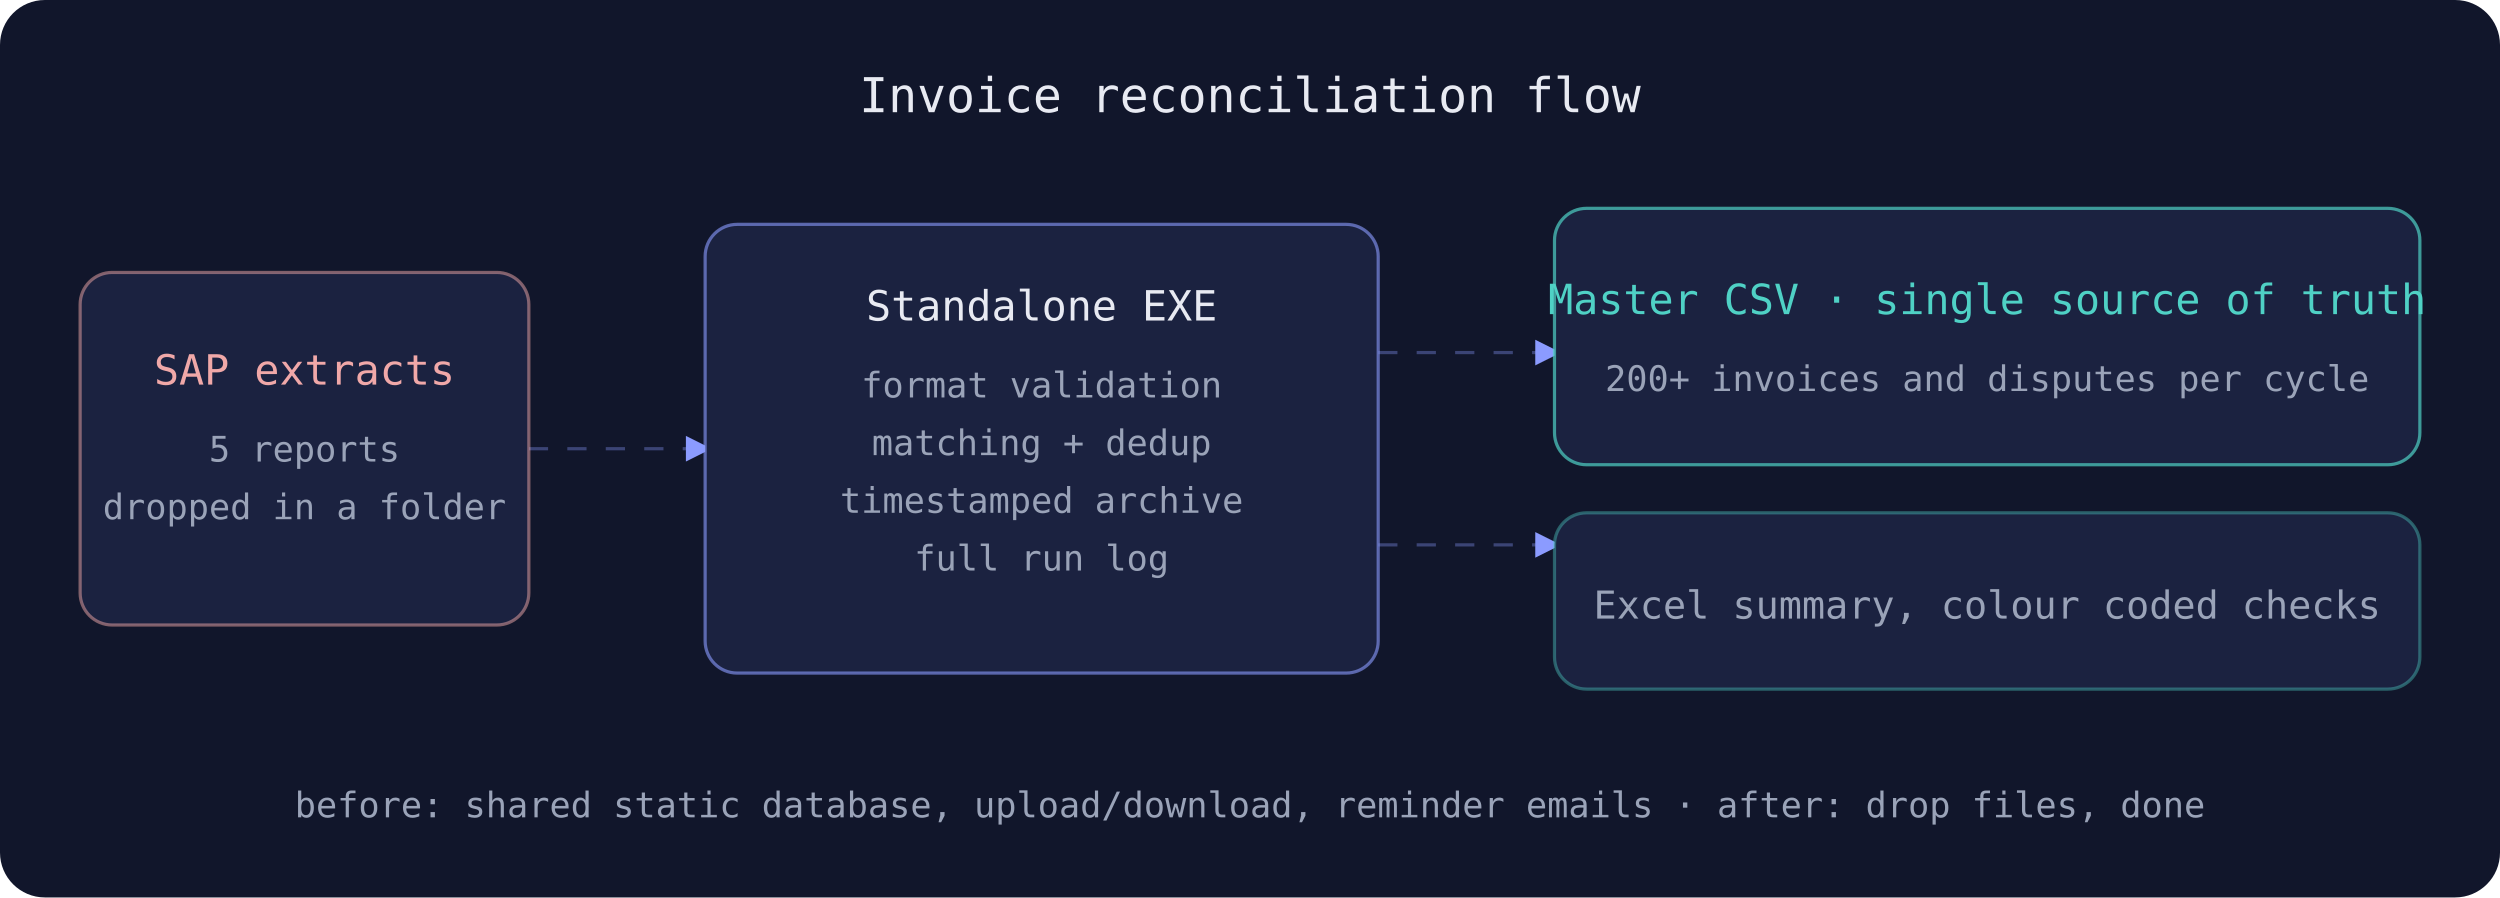
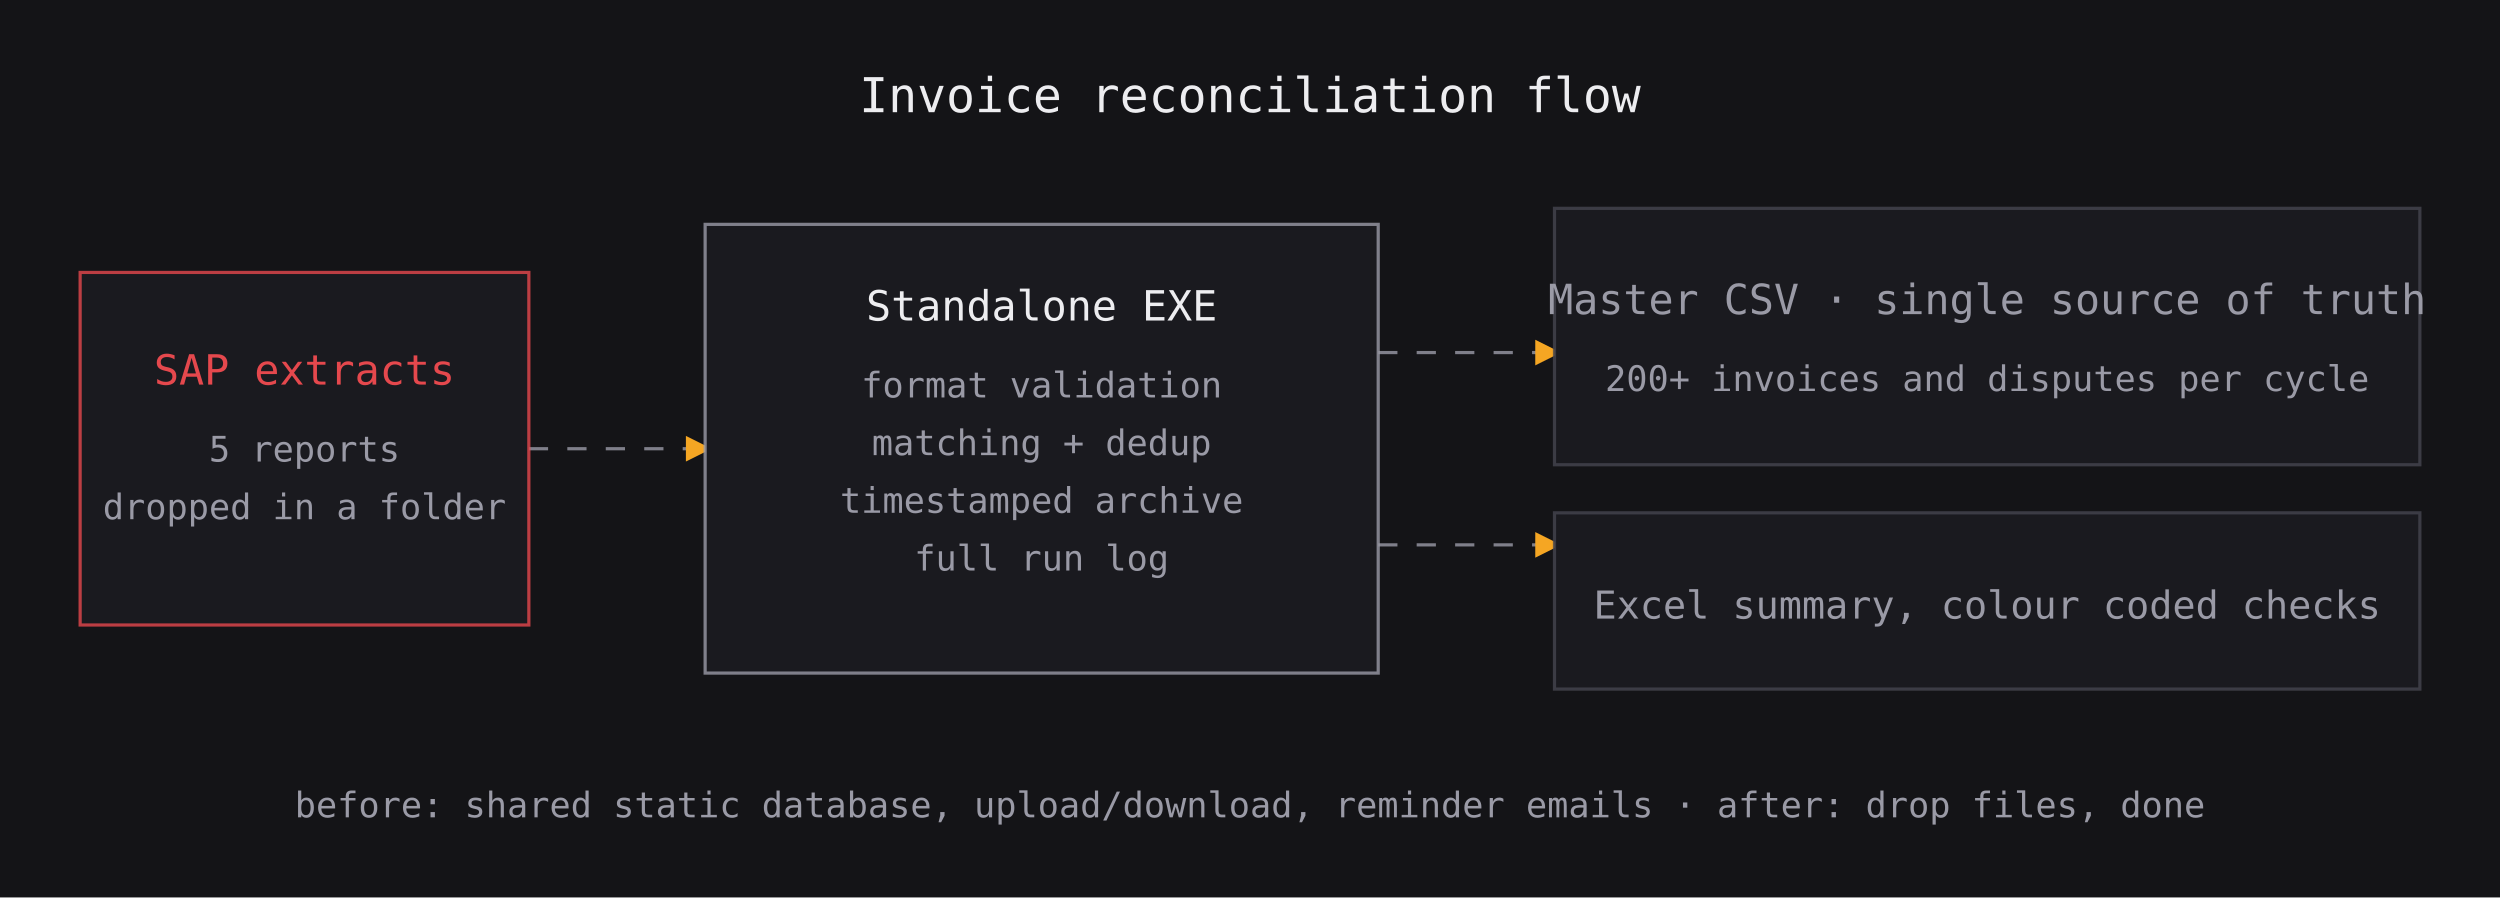
- <svg xmlns="http://www.w3.org/2000/svg" viewBox="0 0 780 280" font-family="JetBrains Mono, monospace" font-size="13">
+ <svg xmlns="http://www.w3.org/2000/svg" viewBox="0 0 780 280" font-family="IBM Plex Mono, monospace" font-size="13">
  <style>
- g[stroke] path{stroke-dasharray:6 6;animation:flow 1.6s linear infinite}
- @keyframes flow{to{stroke-dashoffset:-24}}
- rect[stroke="#4FD1C5"]{animation:glow 3s ease-in-out infinite}
- @keyframes glow{0%,100%{stroke-opacity:.4}50%{stroke-opacity:.9}}
- rect[stroke="#F0A8A8"]{animation:fade 3s ease-in-out infinite}
- @keyframes fade{0%,100%{stroke-opacity:.5}50%{stroke-opacity:.25}}
+ g[stroke] path{stroke-dasharray:6 6;}
+ rect[stroke="
+ rect[stroke="
</style>
-   <rect width="780" height="280" rx="14" fill="#11162B" />
+   <rect width="780" height="280" rx="0" fill="#141417" />
  <defs>
    <marker id="a" markerWidth="8" markerHeight="8" refX="6" refY="4" orient="auto">
-       <path d="M0 0L8 4L0 8z" fill="#8B9BFF" />
+       <path d="M0 0L8 4L0 8z" fill="#F5A623" />
    </marker>
  </defs>
-   <g stroke="#8B9BFF" stroke-opacity=".35" fill="none">
+   <g stroke="#9A9AA6" stroke-opacity="0.80" fill="none">
    <path d="M165 140h55" marker-end="url(#a)" />
    <path d="M430 110l55 0" marker-end="url(#a)" />
    <path d="M430 170l55 0" marker-end="url(#a)" />
  </g>
-   <rect x="25" y="85" width="140" height="110" rx="10" fill="#1B2240" stroke="#F0A8A8" stroke-opacity=".5" />
-   <text x="95" y="120" fill="#F0A8A8" text-anchor="middle">SAP extracts</text>
-   <text x="95" y="144" fill="#9AA3B8" text-anchor="middle" font-size="11">5 reports</text>
-   <text x="95" y="162" fill="#9AA3B8" text-anchor="middle" font-size="11">dropped in a folder</text>
-   <rect x="220" y="70" width="210" height="140" rx="10" fill="#1B2240" stroke="#8B9BFF" stroke-opacity=".6" />
-   <text x="325" y="100" fill="#E8EAF2" text-anchor="middle">Standalone EXE</text>
-   <text x="325" y="124" fill="#9AA3B8" text-anchor="middle" font-size="11">format validation</text>
-   <text x="325" y="142" fill="#9AA3B8" text-anchor="middle" font-size="11">matching + dedup</text>
-   <text x="325" y="160" fill="#9AA3B8" text-anchor="middle" font-size="11">timestamped archive</text>
-   <text x="325" y="178" fill="#9AA3B8" text-anchor="middle" font-size="11">full run log</text>
-   <rect x="485" y="65" width="270" height="80" rx="10" fill="#1B2240" stroke="#4FD1C5" stroke-opacity=".7" />
-   <text x="620" y="98" fill="#4FD1C5" text-anchor="middle">Master CSV · single source of truth</text>
-   <text x="620" y="122" fill="#9AA3B8" text-anchor="middle" font-size="11">200+ invoices and disputes per cycle</text>
-   <rect x="485" y="160" width="270" height="55" rx="10" fill="#1B2240" stroke="#4FD1C5" stroke-opacity=".4" />
-   <text x="620" y="193" fill="#9AA3B8" text-anchor="middle" font-size="12">Excel summary, colour coded checks</text>
-   <text x="390" y="35" fill="#E8EAF2" text-anchor="middle" font-size="15">Invoice reconciliation flow</text>
-   <text x="390" y="255" fill="#9AA3B8" text-anchor="middle" font-size="11">before: shared static database, upload/download, reminder emails · after: drop files, done</text>
+   <rect x="25" y="85" width="140" height="110" rx="0" fill="#1A1A1F" stroke="#E5484D" stroke-opacity="0.80" />
+   <text x="95" y="120" fill="#E5484D" text-anchor="middle">SAP extracts</text>
+   <text x="95" y="144" fill="#9A9AA6" text-anchor="middle" font-size="11">5 reports</text>
+   <text x="95" y="162" fill="#9A9AA6" text-anchor="middle" font-size="11">dropped in a folder</text>
+   <rect x="220" y="70" width="210" height="140" rx="0" fill="#1A1A1F" stroke="#9A9AA6" stroke-opacity="0.80" />
+   <text x="325" y="100" fill="#EDEDF0" text-anchor="middle">Standalone EXE</text>
+   <text x="325" y="124" fill="#9A9AA6" text-anchor="middle" font-size="11">format validation</text>
+   <text x="325" y="142" fill="#9A9AA6" text-anchor="middle" font-size="11">matching + dedup</text>
+   <text x="325" y="160" fill="#9A9AA6" text-anchor="middle" font-size="11">timestamped archive</text>
+   <text x="325" y="178" fill="#9A9AA6" text-anchor="middle" font-size="11">full run log</text>
+   <rect x="485" y="65" width="270" height="80" rx="0" fill="#1A1A1F" stroke="#45454F" stroke-opacity="0.80" />
+   <text x="620" y="98" fill="#9A9AA6" text-anchor="middle">Master CSV · single source of truth</text>
+   <text x="620" y="122" fill="#9A9AA6" text-anchor="middle" font-size="11">200+ invoices and disputes per cycle</text>
+   <rect x="485" y="160" width="270" height="55" rx="0" fill="#1A1A1F" stroke="#45454F" stroke-opacity="0.80" />
+   <text x="620" y="193" fill="#9A9AA6" text-anchor="middle" font-size="12">Excel summary, colour coded checks</text>
+   <text x="390" y="35" fill="#EDEDF0" text-anchor="middle" font-size="15">Invoice reconciliation flow</text>
+   <text x="390" y="255" fill="#9A9AA6" text-anchor="middle" font-size="11">before: shared static database, upload/download, reminder emails · after: drop files, done</text>
</svg>
